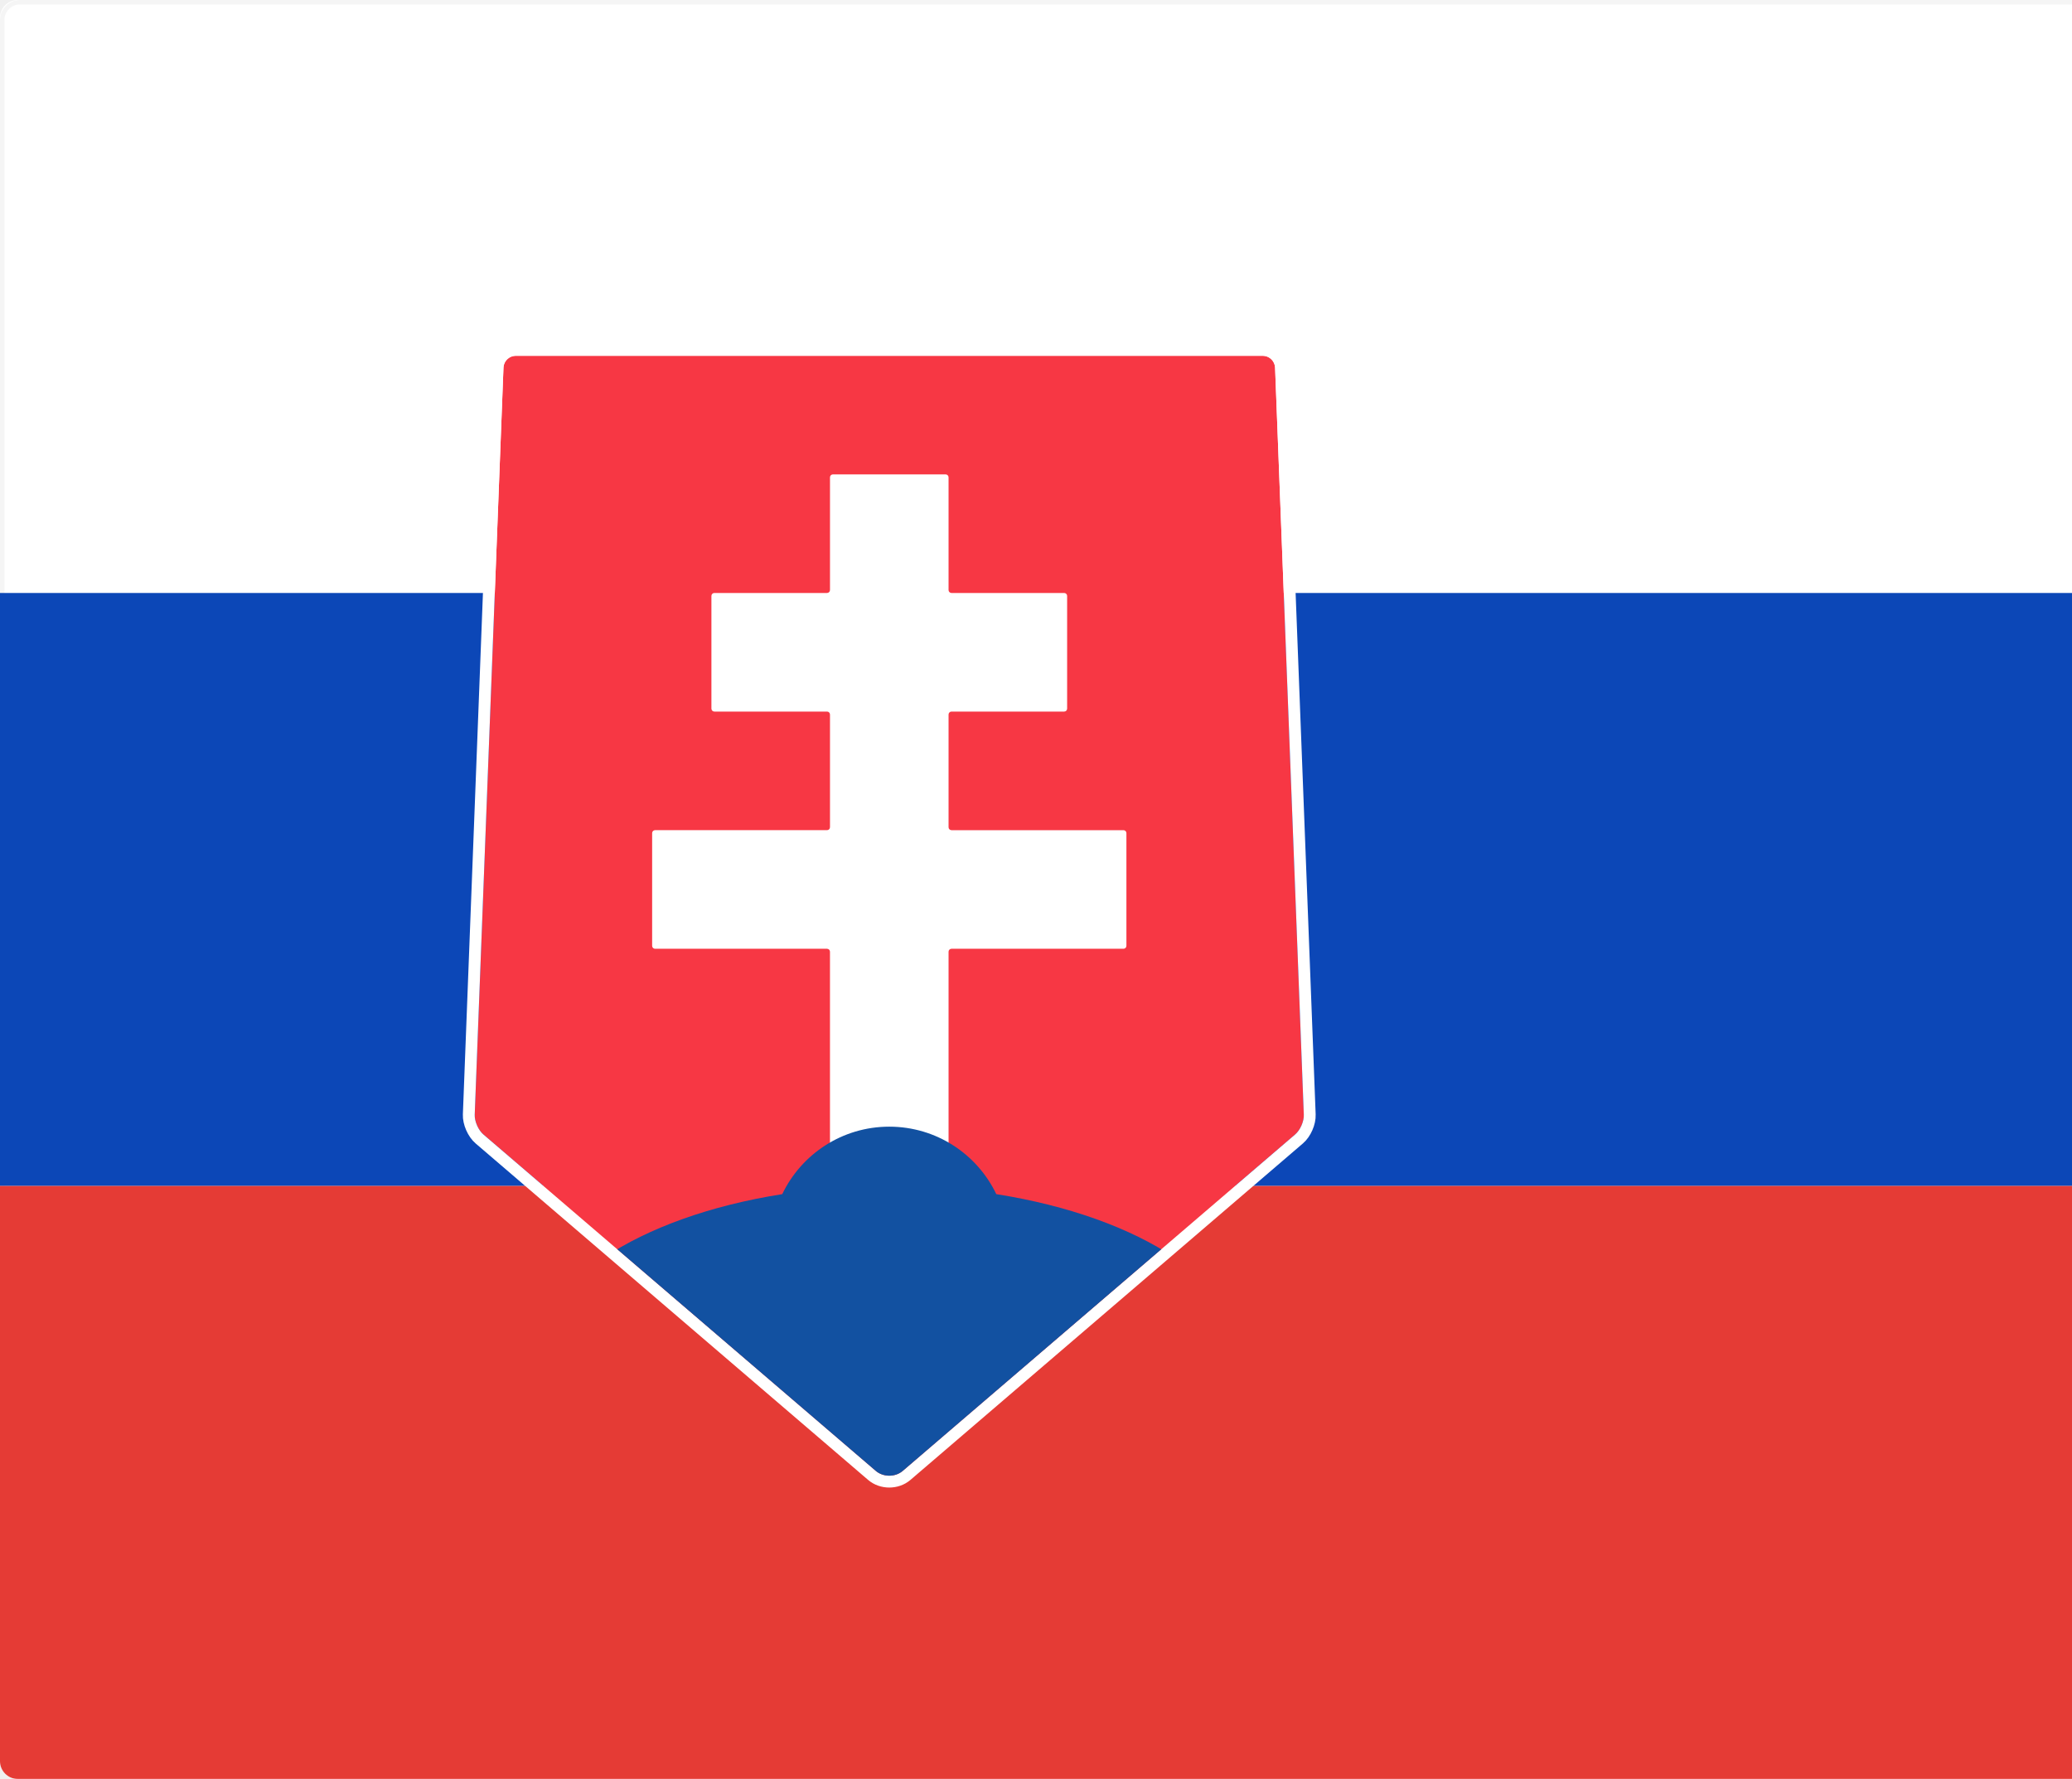
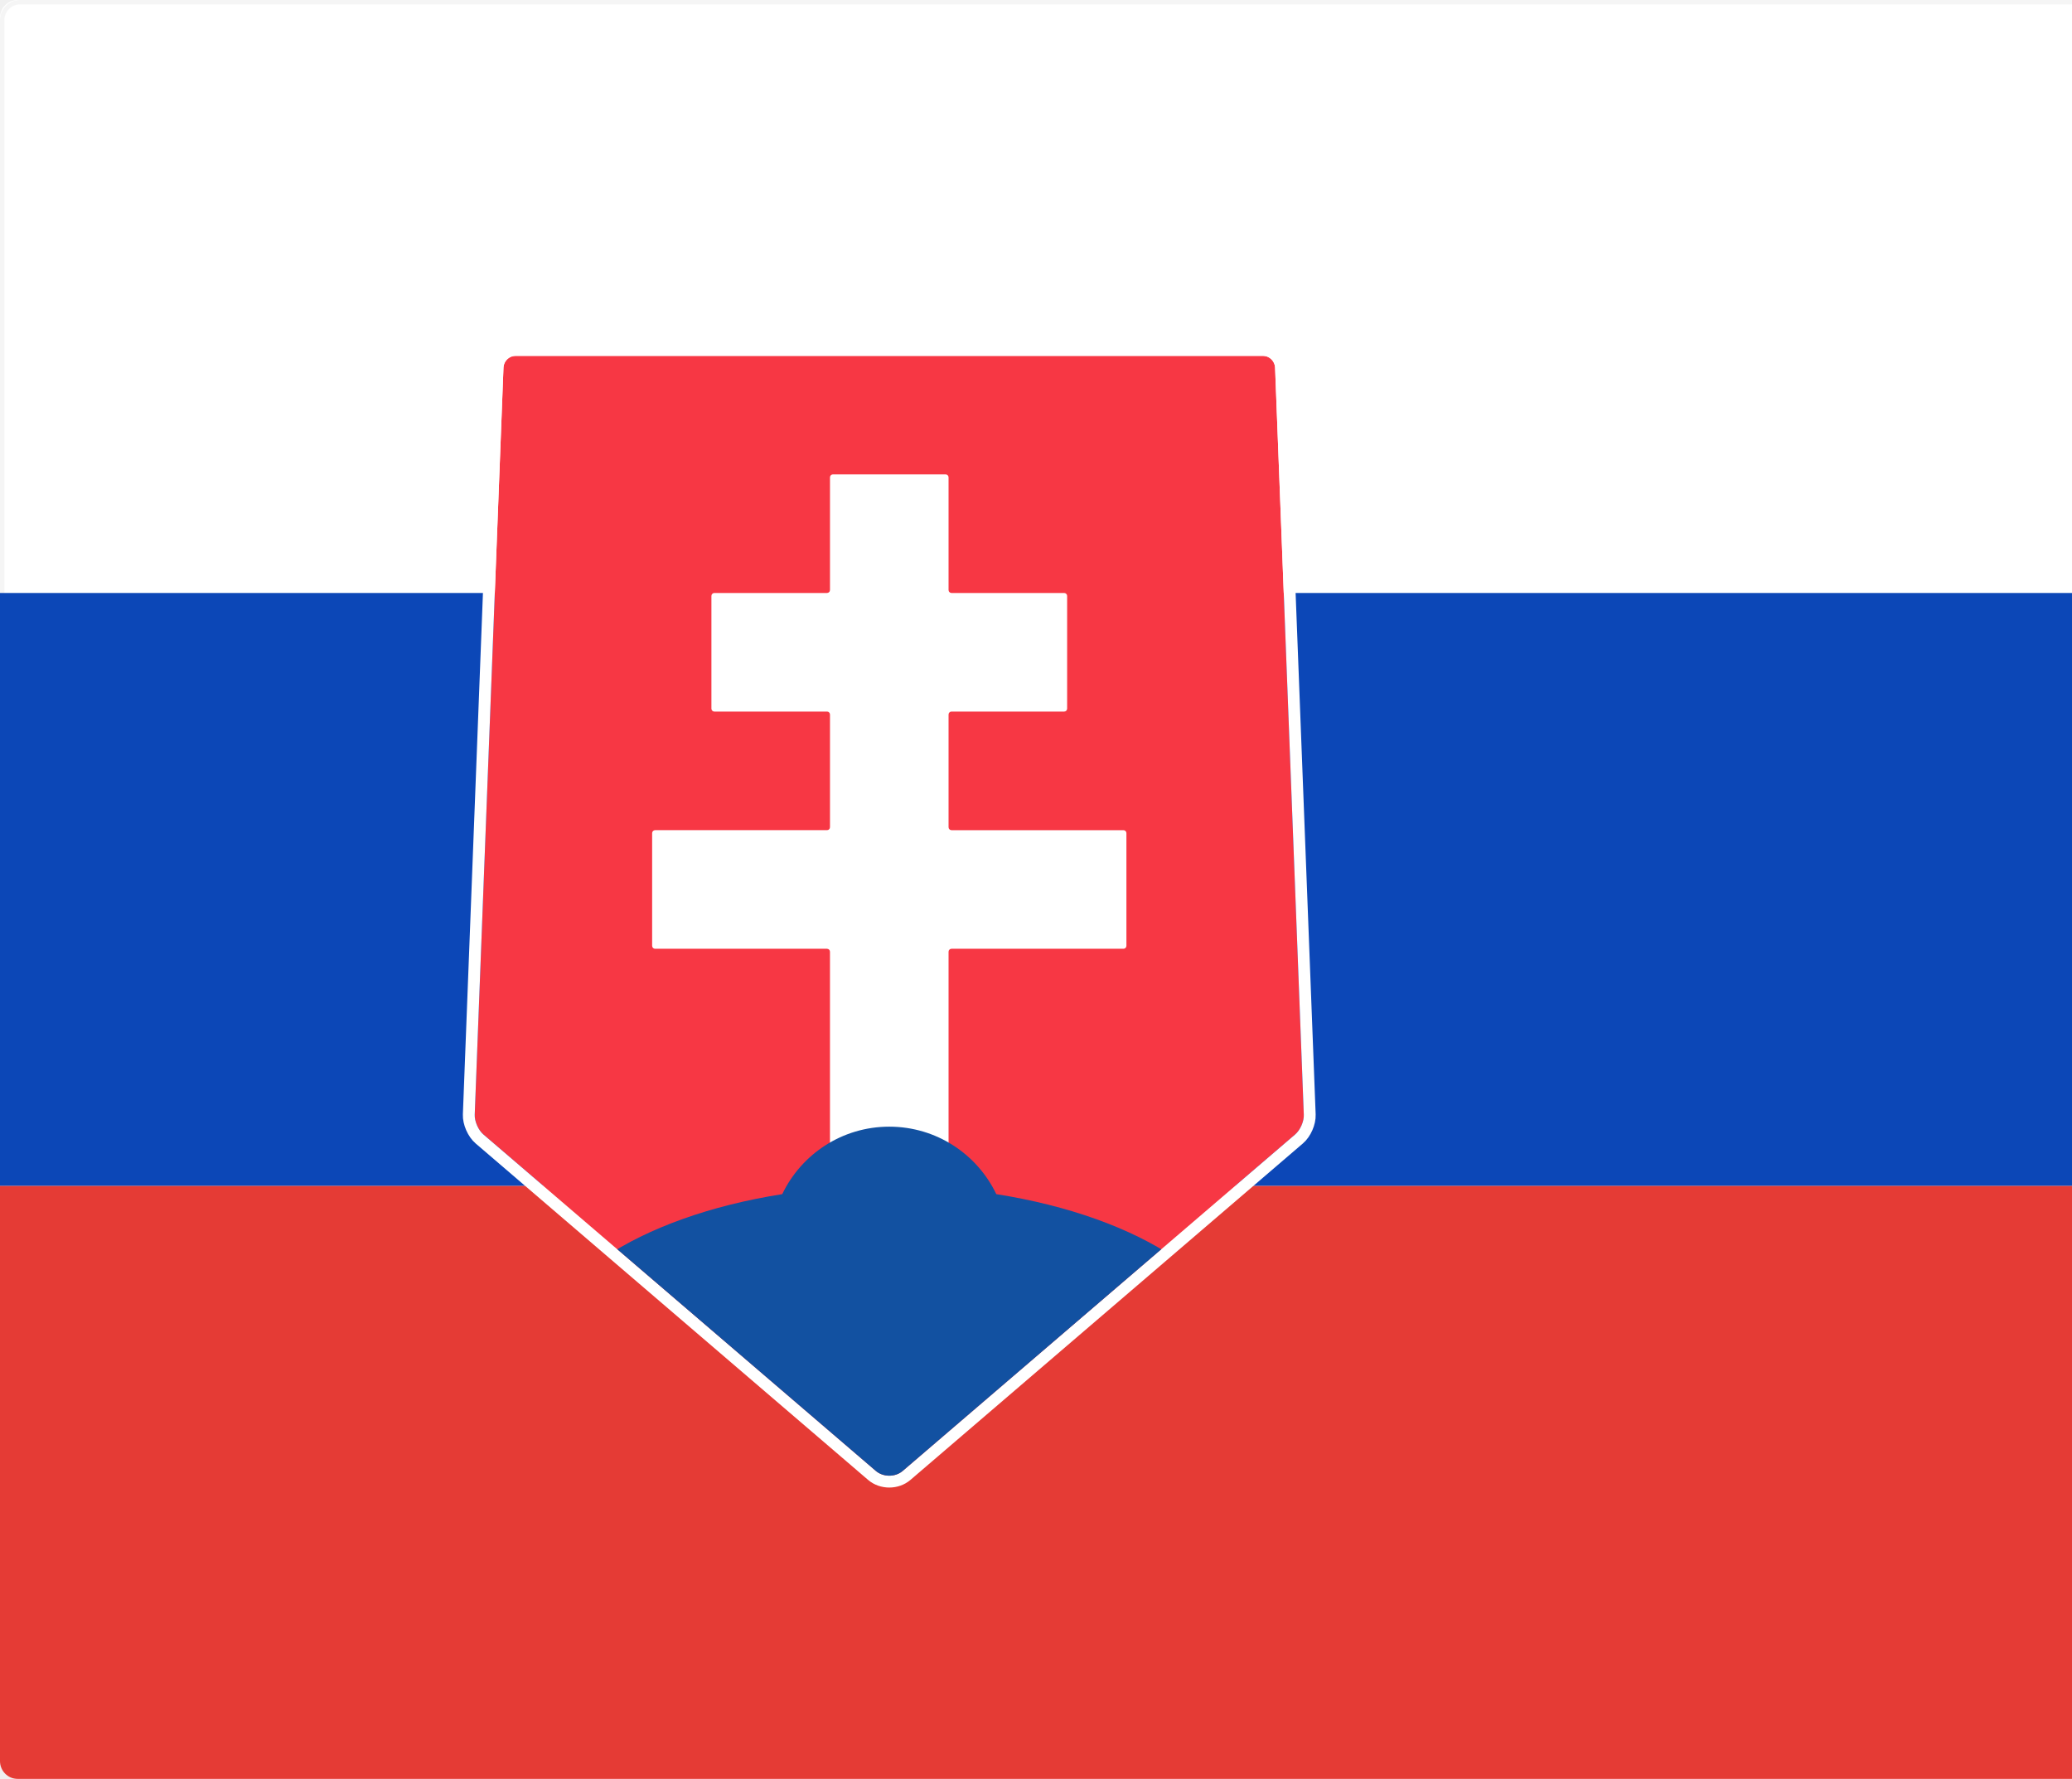
<svg xmlns="http://www.w3.org/2000/svg" xmlns:xlink="http://www.w3.org/1999/xlink" width="233" height="200" viewBox="0 0 233 200">
  <defs>
    <rect id="a" width="280" height="200" rx="2" />
    <path d="M9.949 1.327A1.394 1.394 0 0 1 11.327 0H95.34c.733 0 1.35.6 1.378 1.327l3.231 84.013c.028.733-.396 1.71-.967 2.2l-44.136 37.83c-.835.716-2.19.716-3.026 0L7.685 87.54c-.563-.483-.995-1.473-.967-2.2L9.949 1.327z" id="c" />
  </defs>
  <g fill="none" fill-rule="evenodd">
    <mask id="b" fill="#fff">
      <use xlink:href="#a" />
    </mask>
    <use fill="#FFF" xlink:href="#a" />
    <rect stroke="#F5F5F5" stroke-width=".5" x=".25" y=".25" width="279.5" height="199.5" rx="2" />
    <path fill="#0C47B7" mask="url(#b)" d="M0 66.667h280v66.667H0z" />
    <path fill="#E53B35" mask="url(#b)" d="M0 133.333h280V200H0z" />
-     <g mask="url(#b)">
-       <g transform="translate(46.667 40)">
-         <mask id="d" fill="#fff">
-           <use xlink:href="#c" />
-         </mask>
-         <use fill="#F73744" xlink:href="#c" />
-         <path stroke="#FFF" stroke-width="1.333" d="M9.283 1.301a2.06 2.06 0 0 1 2.044-1.968H95.34a2.06 2.06 0 0 1 2.044 1.968l3.231 84.013c.036.94-.477 2.112-1.2 2.731L55.28 125.876c-1.085.93-2.808.93-3.893 0L7.25 88.046c-.715-.613-1.235-1.799-1.2-2.732L9.284 1.301z" />
-         <path d="M46.667 67.004a.335.335 0 0 0-.33-.337h-19.34a.331.331 0 0 1-.33-.33V53.663c0-.182.15-.33.33-.33h19.34c.182 0 .33-.15.33-.33V40.33c0-.182-.15-.33-.33-.33H33.663a.331.331 0 0 1-.33-.33V26.996c0-.182.15-.33.33-.33h12.674c.182 0 .33-.15.33-.329V13.663c0-.182.15-.33.33-.33H59.67c.182 0 .33.15.33.33v12.674c0 .182.15.33.33.33h12.674c.182 0 .33.15.33.33V39.67c0 .182-.15.33-.33.33H60.33c-.182 0-.33.15-.33.33v12.674c0 .182.15.33.33.33h19.34c.182 0 .33.15.33.329v12.674c0 .182-.15.33-.33.33H60.33a.33.33 0 0 0-.33.337v25.992c0 .186-.15.337-.33.337H46.996a.329.329 0 0 1-.33-.337V67.004z" fill="#FFF" mask="url(#d)" />
-         <path d="M41.298 94.254c-16.21 2.554-27.965 10.13-27.965 19.08 0 11.045 17.909 20 40 20 22.092 0 40-8.955 40-20 0-8.95-11.754-16.526-27.964-19.08-2.147-4.487-6.73-7.587-12.036-7.587-5.306 0-9.889 3.1-12.035 7.587z" fill="#1251A1" mask="url(#d)" />
-       </g>
+     <g transform="translate(46.667 40)" mask="url(#b)">
+       <mask id="d" fill="#fff">
+         <use xlink:href="#c" />
+       </mask>
+       <use fill="#F73744" xlink:href="#c" />
+       <path stroke="#FFF" stroke-width="1.333" d="M9.283 1.301a2.06 2.06 0 0 1 2.044-1.968H95.34a2.06 2.06 0 0 1 2.044 1.968l3.231 84.013c.036.94-.477 2.112-1.2 2.731L55.28 125.876c-1.085.93-2.808.93-3.893 0L7.25 88.046c-.715-.613-1.235-1.799-1.2-2.732L9.284 1.301z" />
+       <path d="M46.667 67.004a.335.335 0 0 0-.33-.337h-19.34a.331.331 0 0 1-.33-.33V53.663c0-.182.15-.33.33-.33h19.34c.182 0 .33-.15.33-.33V40.33c0-.182-.15-.33-.33-.33H33.663a.331.331 0 0 1-.33-.33V26.996c0-.182.15-.33.33-.33h12.674c.182 0 .33-.15.33-.329V13.663c0-.182.15-.33.33-.33H59.67c.182 0 .33.15.33.33v12.674c0 .182.15.33.33.33h12.674c.182 0 .33.15.33.33V39.67c0 .182-.15.33-.33.33H60.33c-.182 0-.33.15-.33.33v12.674c0 .182.15.33.33.33h19.34c.182 0 .33.15.33.329v12.674c0 .182-.15.33-.33.33H60.33a.33.33 0 0 0-.33.337v25.992c0 .186-.15.337-.33.337H46.996a.329.329 0 0 1-.33-.337V67.004z" fill="#FFF" mask="url(#d)" />
+       <path d="M41.298 94.254c-16.21 2.554-27.965 10.13-27.965 19.08 0 11.045 17.909 20 40 20 22.092 0 40-8.955 40-20 0-8.95-11.754-16.526-27.964-19.08-2.147-4.487-6.73-7.587-12.036-7.587-5.306 0-9.889 3.1-12.035 7.587z" fill="#1251A1" mask="url(#d)" />
    </g>
  </g>
</svg>
